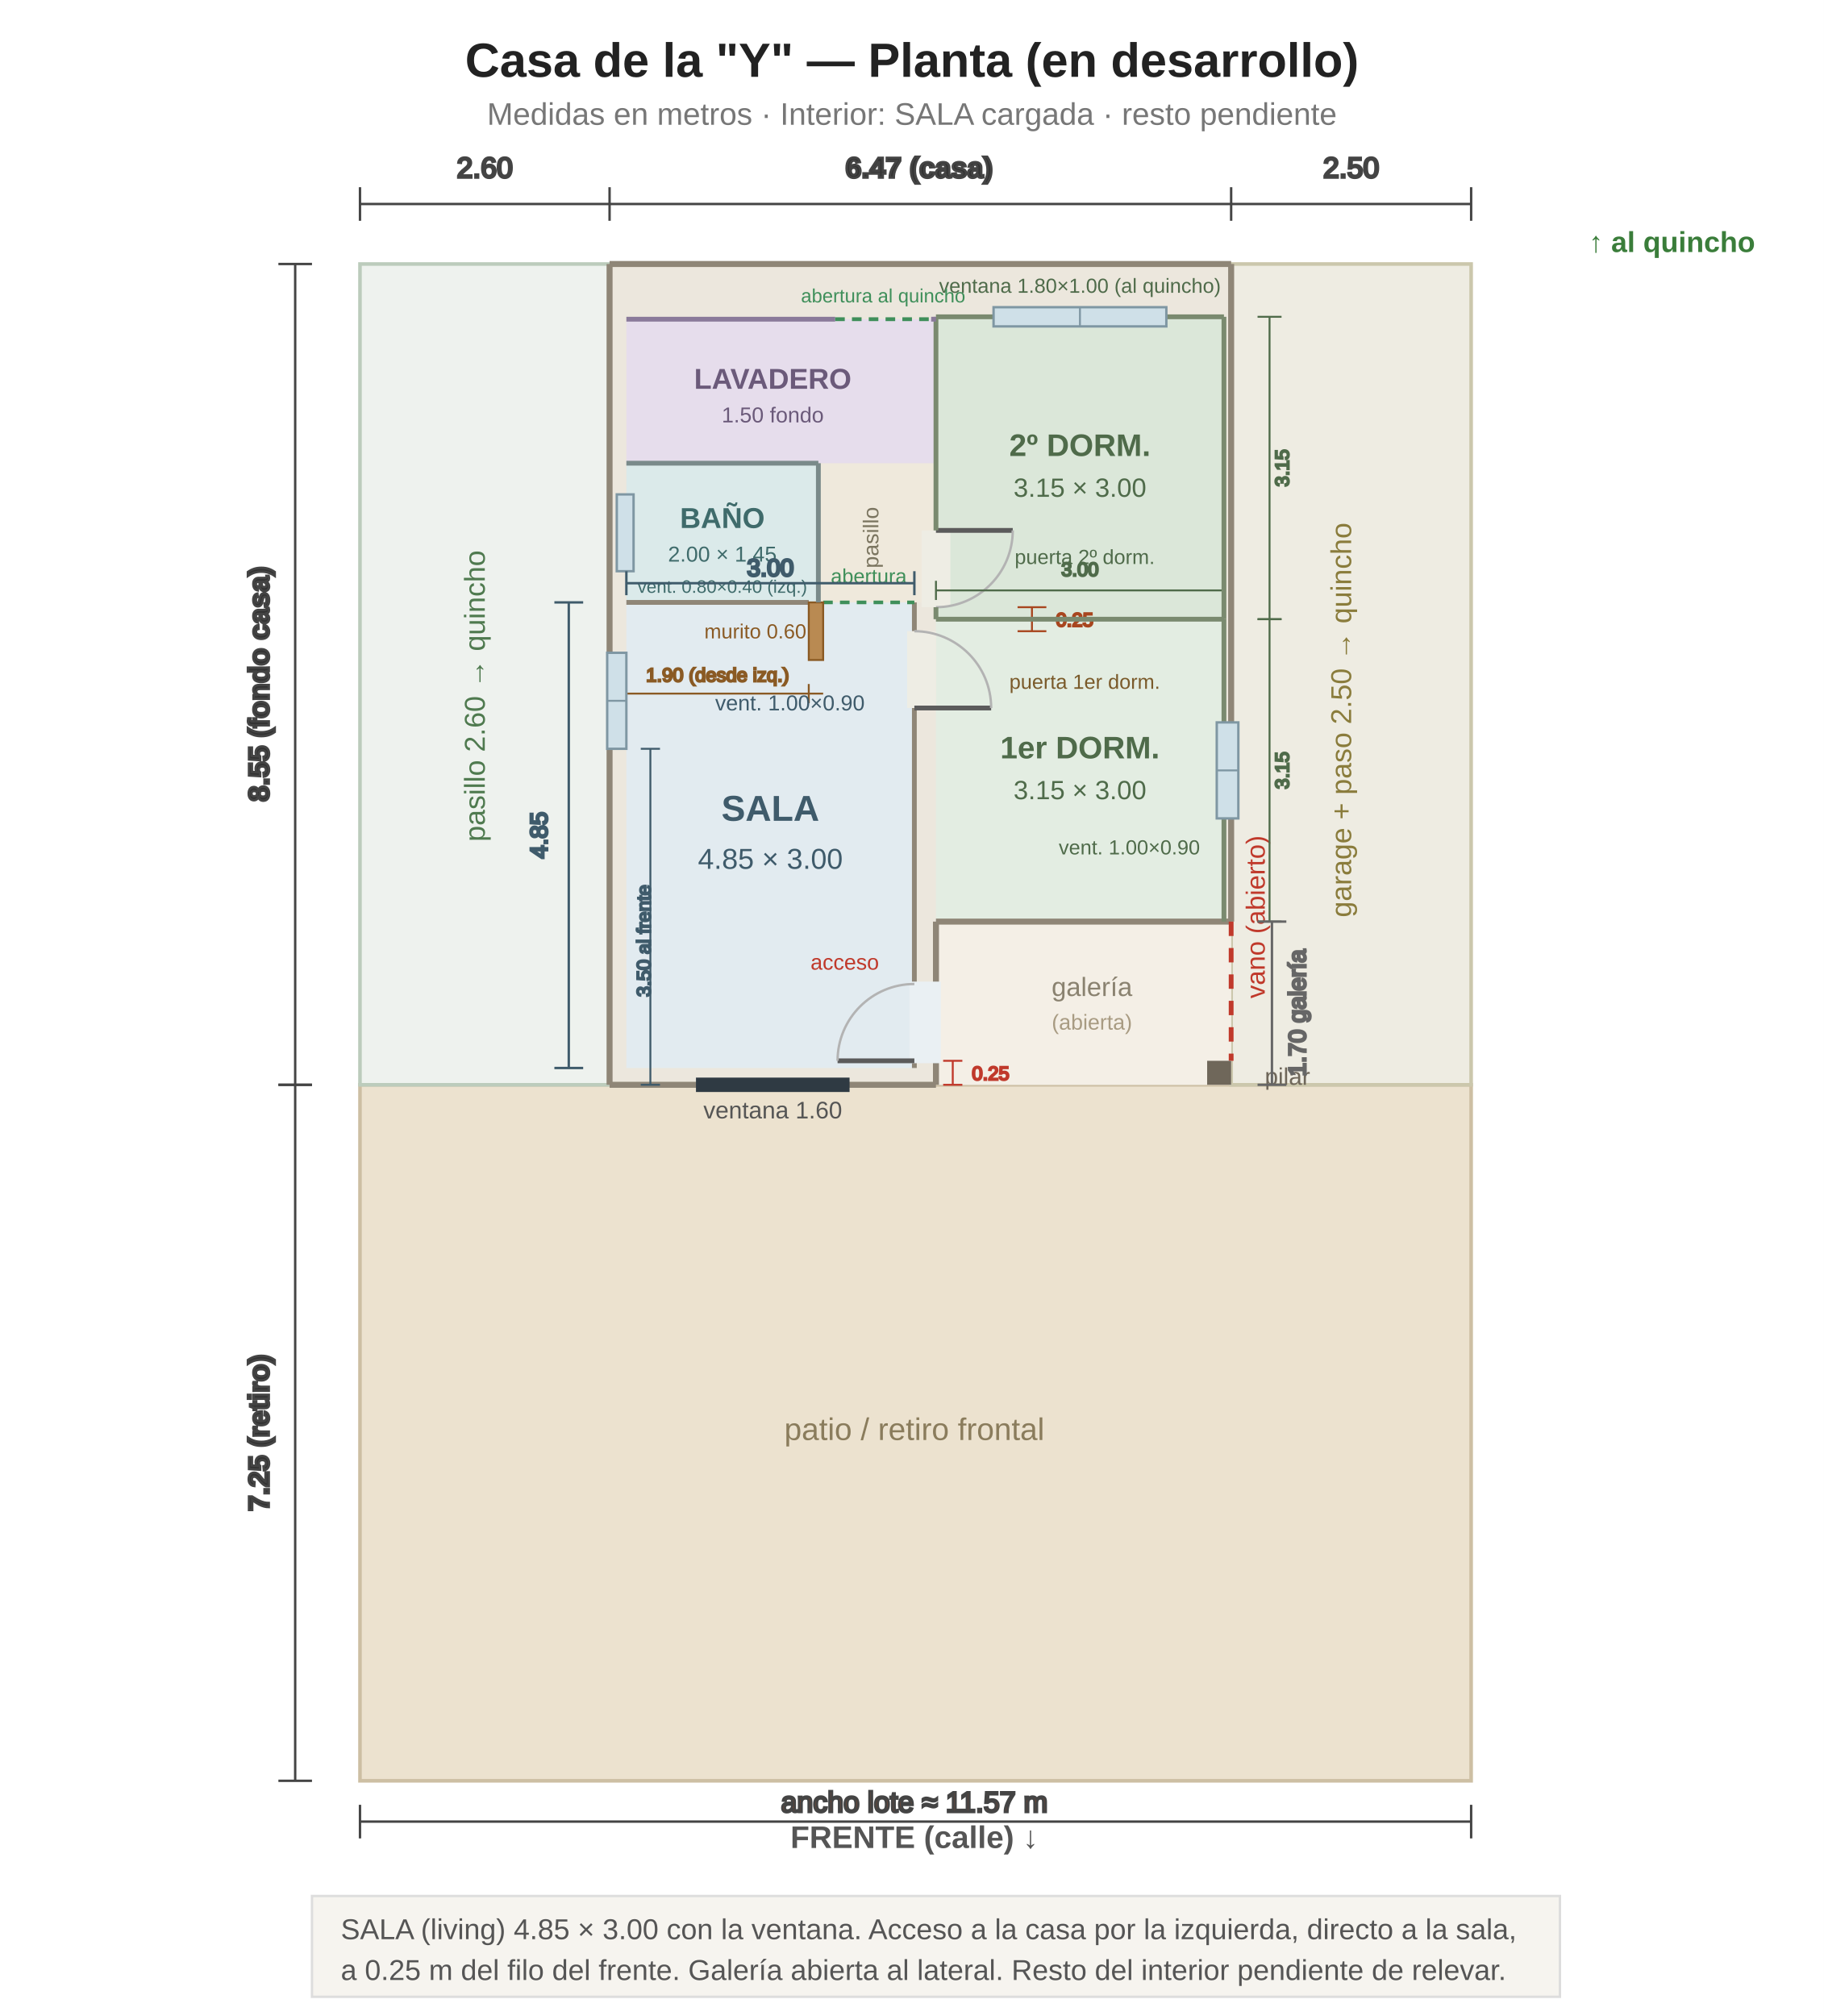
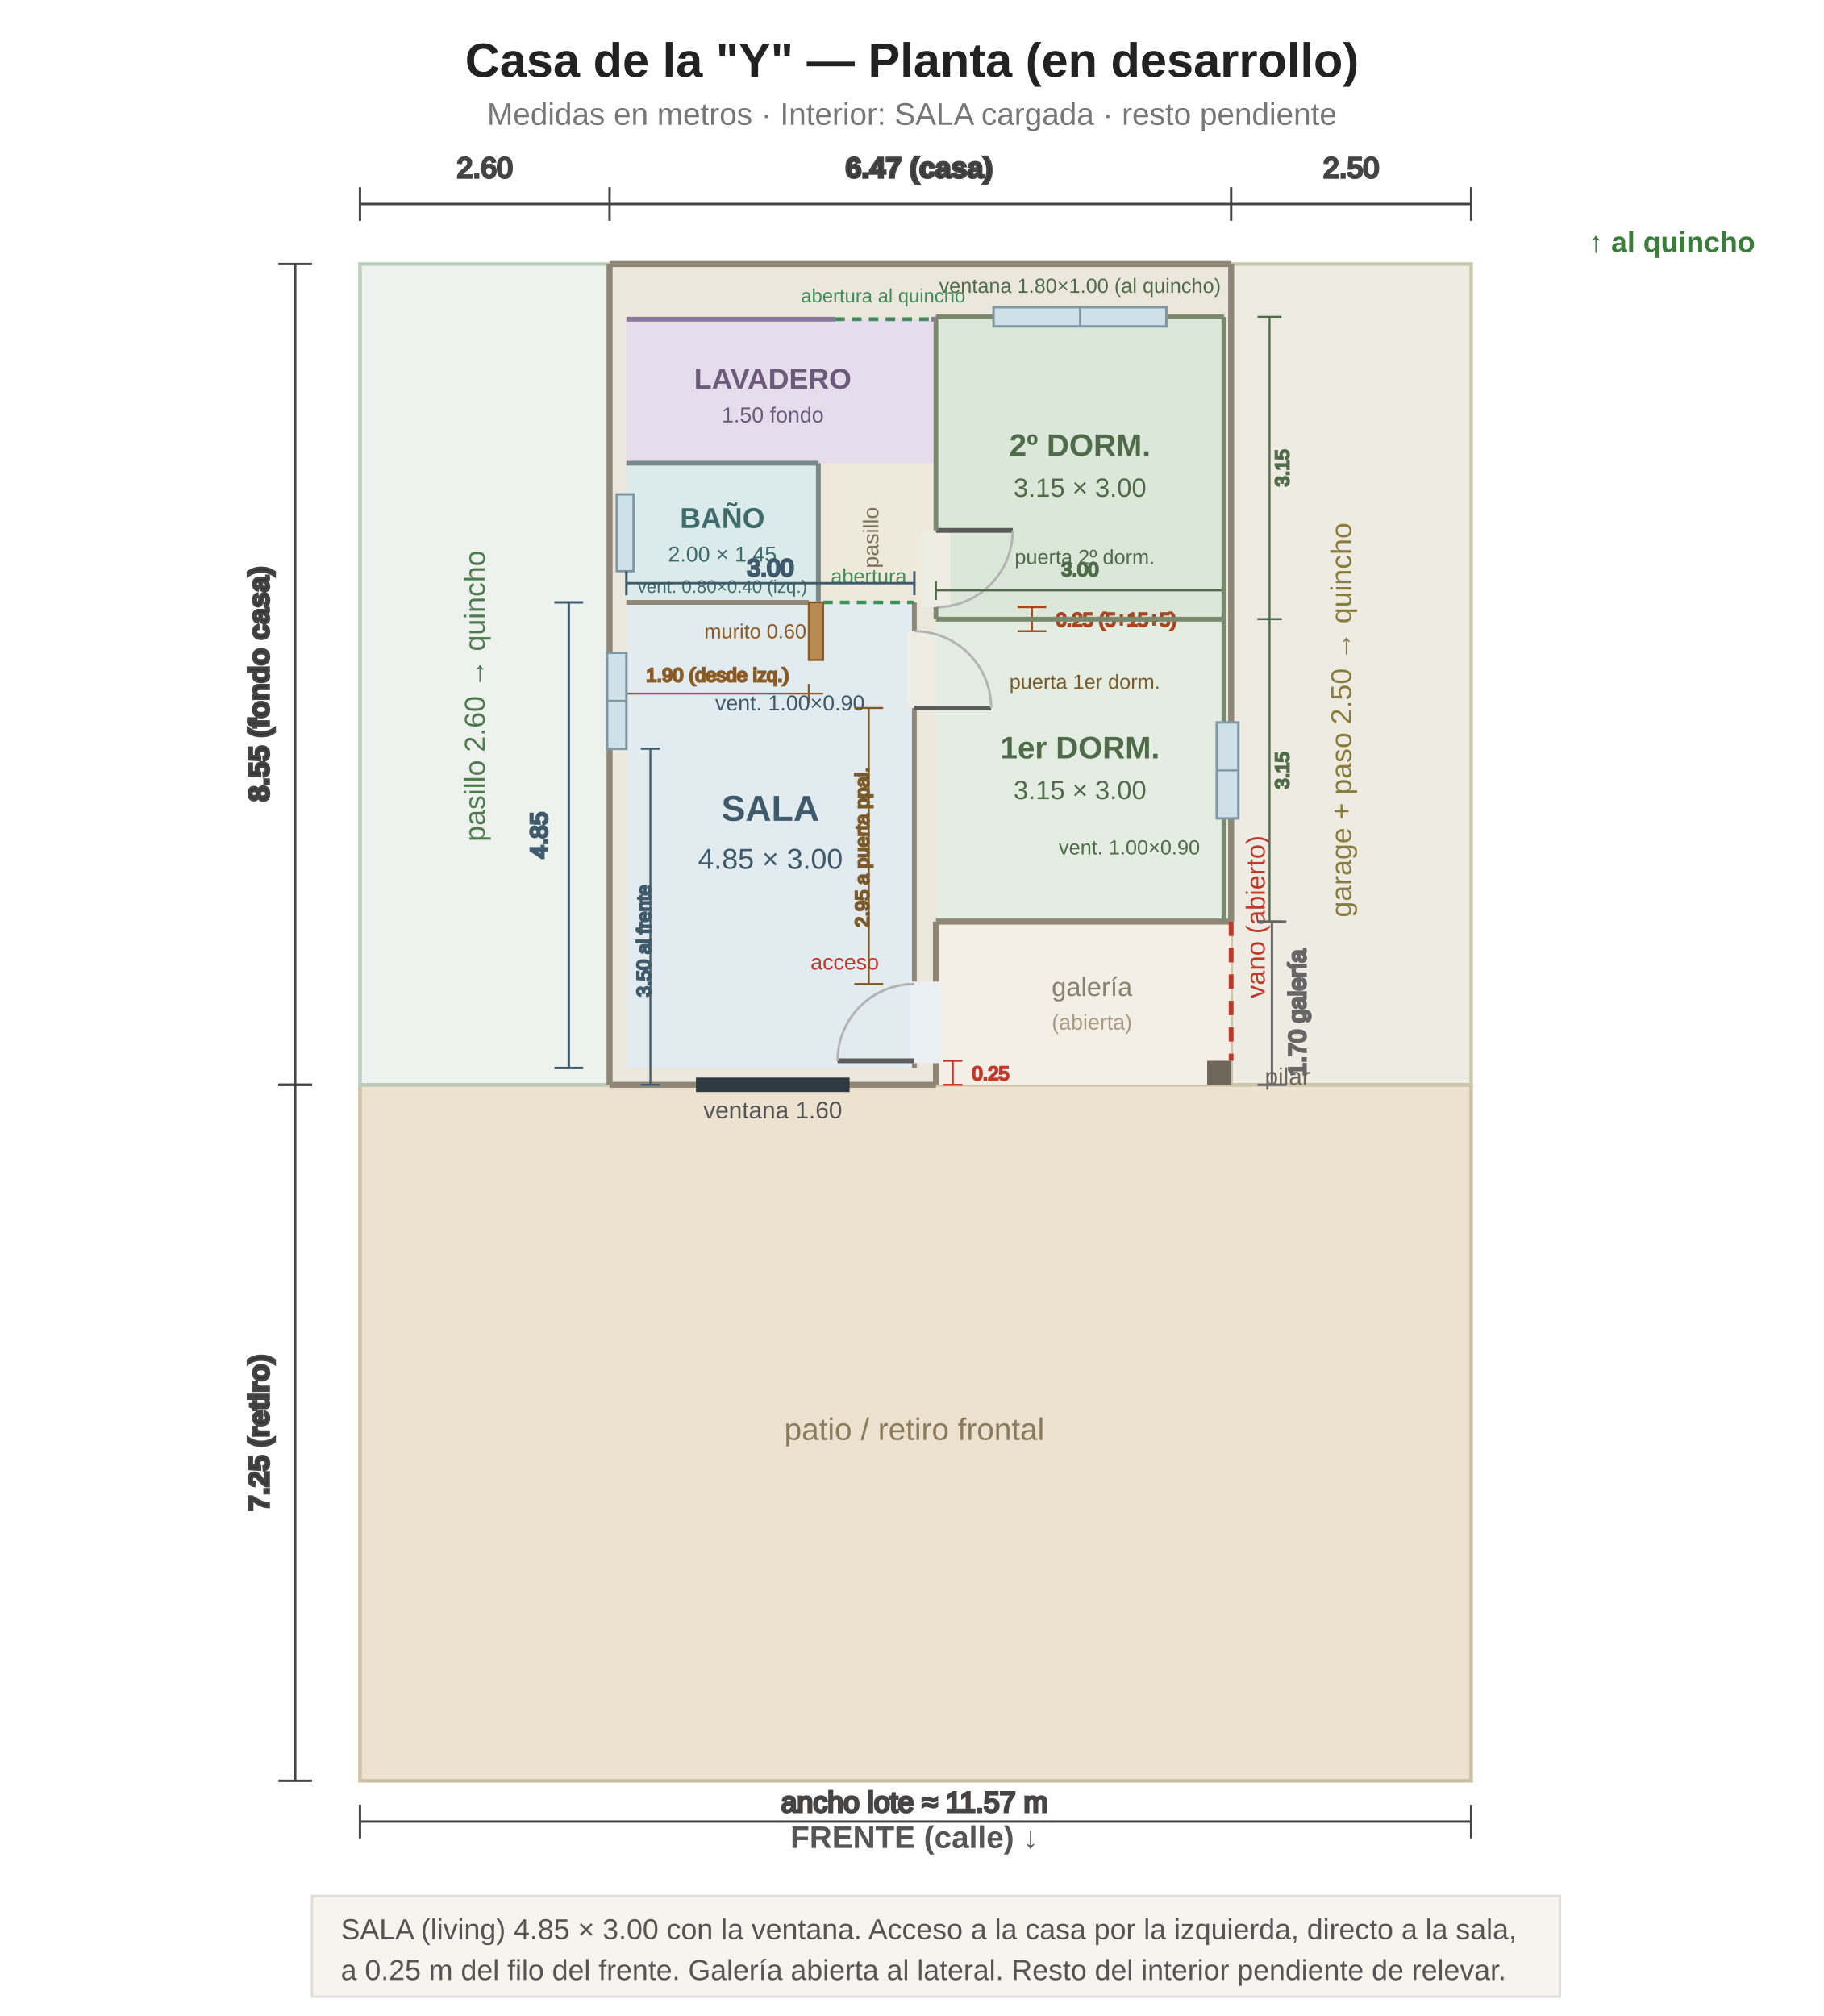
<svg xmlns="http://www.w3.org/2000/svg" viewBox="0 0 760 840" font-family="Arial, Helvetica, sans-serif">
  <rect x="0" y="0" width="760" height="840" fill="#ffffff" />
  <text x="380" y="32" text-anchor="middle" font-size="20" font-weight="bold" fill="#222">Casa de la "Y" — Planta (en desarrollo)</text>
  <text x="380" y="52" text-anchor="middle" font-size="13" fill="#777">Medidas en metros · Interior: SALA cargada · resto pendiente</text>
  <text x="662" y="105" font-size="12" fill="#3a7d3a" font-weight="bold">↑ al quincho</text>
  <rect x="150" y="452" width="463" height="290" fill="#ece2cf" stroke="#cdbfa3" stroke-width="1.5" />
  <text x="381" y="600" text-anchor="middle" font-size="13" fill="#8a7c5c">patio / retiro frontal</text>
  <rect x="150" y="110" width="104" height="342" fill="#eef2ee" stroke="#bcccbc" stroke-width="1.5" />
  <text x="202" y="290" text-anchor="middle" font-size="12" fill="#4f7a4f" transform="rotate(-90 202 290)">pasillo 2.60 → quincho</text>
  <rect x="513" y="110" width="100" height="342" fill="#eeece2" stroke="#cbc7ac" stroke-width="1.5" />
  <text x="563" y="300" text-anchor="middle" font-size="12" fill="#8a7c3c" transform="rotate(-90 563 300)">garage + paso 2.50 → quincho</text>
  <rect x="254" y="110" width="259" height="342" fill="#ece7dd" />
  <rect x="390" y="384" width="123" height="68" fill="#f4efe6" />
  <rect x="261" y="251" width="120" height="194" fill="#e2ebf0" />
  <rect x="390" y="258" width="120" height="126" fill="#e3ede2" />
  <rect x="390" y="132" width="120" height="126" fill="#dbe7d9" />
  <rect x="261" y="193" width="80" height="58" fill="#dbeaea" />
  <rect x="341" y="193" width="49" height="58" fill="#efe9dc" />
  <rect x="261" y="133" width="129" height="60" fill="#e6ddec" />
  <g stroke="#8f8677" stroke-width="2.5" fill="none">
    <line x1="254" y1="110" x2="254" y2="452" />
    <line x1="254" y1="110" x2="513" y2="110" />
    <line x1="513" y1="110" x2="513" y2="384" />
    <line x1="390" y1="384" x2="513" y2="384" />
    <line x1="390" y1="384" x2="390" y2="452" />
    <line x1="254" y1="452" x2="390" y2="452" />
  </g>
  <g stroke="#8f8677" stroke-width="2" fill="none">
    <line x1="381" y1="251" x2="381" y2="263" />
    <line x1="381" y1="295" x2="381" y2="445" />
    <line x1="261" y1="251" x2="337" y2="251" />
  </g>
  <line x1="513" y1="384" x2="513" y2="442" stroke="#c0392b" stroke-width="2" stroke-dasharray="6 5" />
  <text x="527" y="416" font-size="11" fill="#c0392b" transform="rotate(-90 527 416)">vano (abierto)</text>
  <rect x="503" y="442" width="10" height="10" fill="#6f675a" />
  <text x="527" y="452" font-size="10" fill="#6f675a">pilar</text>
  <rect x="290" y="449" width="64" height="6" fill="#2f3a43" />
  <text x="322" y="466" text-anchor="middle" font-size="10" fill="#555">ventana 1.60</text>
  <text x="321" y="342" text-anchor="middle" font-size="15" font-weight="bold" fill="#3f5b6b">SALA</text>
  <text x="321" y="362" text-anchor="middle" font-size="12" fill="#3f5b6b">4.85 × 3.00</text>
  <line x1="343" y1="251" x2="381" y2="251" stroke="#3f8f5a" stroke-width="1.5" stroke-dasharray="4 3" />
  <text x="362" y="243" text-anchor="middle" font-size="8.5" fill="#3f8f5a">abertura</text>
  <rect x="337" y="251" width="6" height="24" fill="#b98a52" stroke="#8a5a24" stroke-width="0.8" />
  <text x="336" y="266" text-anchor="end" font-size="8.5" fill="#8a5a24">murito 0.60</text>
  <g stroke="#8a5a24" stroke-width="0.8" fill="#8a5a24" font-size="8">
    <line x1="261" y1="289" x2="343" y2="289" />
    <line x1="261" y1="285" x2="261" y2="293" />
    <line x1="337" y1="285" x2="337" y2="293" />
    <text x="299" y="284" text-anchor="middle">1.90 (desde izq.)</text>
  </g>
  <rect x="253" y="272" width="8" height="40" fill="#cfe0e8" stroke="#7f97a3" stroke-width="1" />
  <line x1="253" y1="292" x2="261" y2="292" stroke="#7f97a3" stroke-width="0.8" />
  <text x="298" y="296" font-size="9" fill="#3f5b6b">vent. 1.00×0.90</text>
  <g stroke="#3f5b6b" stroke-width="0.8" fill="#3f5b6b" font-size="8">
    <line x1="271" y1="312" x2="271" y2="452" />
    <line x1="267" y1="312" x2="275" y2="312" />
    <line x1="267" y1="452" x2="275" y2="452" />
    <text x="271" y="392" text-anchor="middle" transform="rotate(-90 271 392)">3.50 al frente</text>
  </g>
  <text x="455" y="415" text-anchor="middle" font-size="11" fill="#8a8270">galería</text>
  <text x="455" y="429" text-anchor="middle" font-size="9" fill="#a89b82">(abierta)</text>
  <rect x="379" y="409" width="13" height="34" fill="#eaf0f3" />
  <line x1="381" y1="442" x2="349" y2="442" stroke="#5b5b5b" stroke-width="2" />
  <path d="M349,442 A 32 32 0 0 1 381,410" fill="none" stroke="#b3b3b3" stroke-width="1" />
  <text x="352" y="404" text-anchor="middle" font-size="9" fill="#c0392b">acceso</text>
  <g stroke="#c0392b" stroke-width="0.8" fill="#c0392b" font-size="8">
    <line x1="397" y1="442" x2="397" y2="452" />
    <line x1="393" y1="442" x2="401" y2="442" />
    <line x1="393" y1="452" x2="401" y2="452" />
    <text x="405" y="450" text-anchor="start">0.25</text>
  </g>
  <rect x="378" y="263" width="12" height="32" fill="#eeede4" />
  <line x1="381" y1="295" x2="413" y2="295" stroke="#5b5b5b" stroke-width="2" />
  <path d="M413,295 A 32 32 0 0 0 381,263" fill="none" stroke="#b3b3b3" stroke-width="1" />
  <text x="452" y="287" text-anchor="middle" font-size="8.5" fill="#7a5a2a">puerta 1er dorm.</text>
  <rect x="384" y="221" width="12" height="32" fill="#eeede4" />
  <line x1="390" y1="221" x2="422" y2="221" stroke="#5b5b5b" stroke-width="2" />
  <path d="M422,221 A 32 32 0 0 1 390,253" fill="none" stroke="#b3b3b3" stroke-width="1" />
  <text x="452" y="235" text-anchor="middle" font-size="8.5" fill="#4f6b4a">puerta 2º dorm.</text>
  <g stroke="#a8461f" stroke-width="0.8" fill="#a8461f" font-size="8">
    <line x1="424" y1="253" x2="436" y2="253" />
    <line x1="424" y1="263" x2="436" y2="263" />
    <line x1="430" y1="253" x2="430" y2="263" />
-     <text x="440" y="261" text-anchor="start">0.25</text>
+     <text x="440" y="261" text-anchor="start">0.25 (5+15+5)</text>
+   </g>
+   <g stroke="#7a5a2a" stroke-width="0.8" fill="#7a5a2a" font-size="8">
+     <line x1="356" y1="295" x2="368" y2="295" />
+     <line x1="356" y1="410" x2="368" y2="410" />
+     <line x1="362" y1="295" x2="362" y2="410" />
+     <text x="362" y="353" text-anchor="middle" transform="rotate(-90 362 353)">2.95 a puerta ppal.</text>
  </g>
  <g stroke="#7a8a6f" stroke-width="2" fill="none">
    <line x1="390" y1="258" x2="510" y2="258" />
    <line x1="510" y1="258" x2="510" y2="384" />
  </g>
  <rect x="507" y="301" width="9" height="40" fill="#cfe0e8" stroke="#7f97a3" stroke-width="1" />
  <line x1="507" y1="321" x2="516" y2="321" stroke="#7f97a3" stroke-width="0.8" />
  <text x="500" y="356" text-anchor="end" font-size="8.5" fill="#4f6b4a">vent. 1.00×0.90</text>
  <text x="450" y="316" text-anchor="middle" font-size="13" font-weight="bold" fill="#4f6b4a">1er DORM.</text>
  <text x="450" y="333" text-anchor="middle" font-size="11" fill="#4f6b4a">3.15 × 3.00</text>
  <g stroke="#4f6b4a" stroke-width="0.8" fill="#4f6b4a" font-size="8">
    <line x1="524" y1="258" x2="534" y2="258" />
    <line x1="524" y1="384" x2="534" y2="384" />
    <line x1="529" y1="258" x2="529" y2="384" />
    <text x="537" y="321" text-anchor="middle" transform="rotate(-90 537 321)">3.15</text>
    <line x1="390" y1="250" x2="390" y2="242" />
    <line x1="510" y1="250" x2="510" y2="242" />
    <line x1="390" y1="246" x2="510" y2="246" />
    <text x="450" y="240" text-anchor="middle">3.00</text>
  </g>
  <g stroke="#7a8a6f" stroke-width="2" fill="none">
    <line x1="390" y1="132" x2="510" y2="132" />
    <line x1="390" y1="132" x2="390" y2="221" />
    <line x1="390" y1="253" x2="390" y2="258" />
    <line x1="510" y1="132" x2="510" y2="258" />
  </g>
  <rect x="414" y="128" width="72" height="8" fill="#cfe0e8" stroke="#7f97a3" stroke-width="1" />
  <line x1="450" y1="128" x2="450" y2="136" stroke="#7f97a3" stroke-width="0.8" />
  <text x="450" y="122" text-anchor="middle" font-size="8.5" fill="#4f6b4a">ventana 1.80×1.00 (al quincho)</text>
  <text x="450" y="190" text-anchor="middle" font-size="13" font-weight="bold" fill="#4f6b4a">2º DORM.</text>
  <text x="450" y="207" text-anchor="middle" font-size="11" fill="#4f6b4a">3.15 × 3.00</text>
  <g stroke="#4f6b4a" stroke-width="0.8" fill="#4f6b4a" font-size="8">
    <line x1="524" y1="132" x2="534" y2="132" />
    <line x1="524" y1="258" x2="534" y2="258" />
    <line x1="529" y1="132" x2="529" y2="258" />
    <text x="537" y="195" text-anchor="middle" transform="rotate(-90 537 195)">3.15</text>
  </g>
  <g stroke="#7a8a8a" stroke-width="2" fill="none">
    <line x1="261" y1="193" x2="341" y2="193" />
    <line x1="341" y1="193" x2="341" y2="251" />
  </g>
  <rect x="257" y="206" width="7" height="32" fill="#cfe0e8" stroke="#7f97a3" stroke-width="1" />
  <text x="301" y="220" text-anchor="middle" font-size="12" font-weight="bold" fill="#3f6b6b">BAÑO</text>
  <text x="301" y="234" text-anchor="middle" font-size="9" fill="#3f6b6b">2.00 × 1.45</text>
  <text x="301" y="247" text-anchor="middle" font-size="7.5" fill="#3f6b6b">vent. 0.80×0.40 (izq.)</text>
  <text x="366" y="224" text-anchor="middle" font-size="9" fill="#7a745f" transform="rotate(-90 366 224)">pasillo</text>
  <g stroke="#8a7a9a" stroke-width="2" fill="none">
    <line x1="261" y1="133" x2="348" y2="133" />
    <line x1="388" y1="133" x2="390" y2="133" />
  </g>
  <line x1="348" y1="133" x2="388" y2="133" stroke="#3f8f5a" stroke-width="1.6" stroke-dasharray="4 3" />
  <text x="368" y="126" text-anchor="middle" font-size="8" fill="#3f8f5a">abertura al quincho</text>
  <text x="322" y="162" text-anchor="middle" font-size="12" font-weight="bold" fill="#6b5a7a">LAVADERO</text>
  <text x="322" y="176" text-anchor="middle" font-size="9" fill="#6b5a7a">1.50 fondo</text>
  <text x="381" y="770" text-anchor="middle" font-size="13" fill="#555" font-weight="bold">FRENTE (calle) ↓</text>
  <g stroke="#444" stroke-width="1" fill="#333" font-size="12">
    <line x1="150" y1="92" x2="150" y2="78" />
    <line x1="254" y1="92" x2="254" y2="78" />
    <line x1="513" y1="92" x2="513" y2="78" />
    <line x1="613" y1="92" x2="613" y2="78" />
    <line x1="150" y1="85" x2="254" y2="85" />
    <line x1="254" y1="85" x2="513" y2="85" />
    <line x1="513" y1="85" x2="613" y2="85" />
    <text x="202" y="74" text-anchor="middle">2.60</text>
    <text x="383" y="74" text-anchor="middle" font-weight="bold">6.47 (casa)</text>
    <text x="563" y="74" text-anchor="middle">2.50</text>
  </g>
  <g stroke="#444" stroke-width="1" fill="#333" font-size="12">
    <line x1="130" y1="110" x2="116" y2="110" />
    <line x1="130" y1="452" x2="116" y2="452" />
    <line x1="123" y1="110" x2="123" y2="452" />
    <text x="112" y="285" text-anchor="middle" font-weight="bold" transform="rotate(-90 112 285)">8.55 (fondo casa)</text>
    <line x1="130" y1="452" x2="116" y2="452" />
    <line x1="130" y1="742" x2="116" y2="742" />
    <line x1="123" y1="452" x2="123" y2="742" />
    <text x="112" y="597" text-anchor="middle" font-weight="bold" transform="rotate(-90 112 597)">7.25 (retiro)</text>
  </g>
  <g stroke="#3f5b6b" stroke-width="1" fill="#3f5b6b" font-size="10">
    <line x1="243" y1="251" x2="231" y2="251" />
    <line x1="243" y1="445" x2="231" y2="445" />
    <line x1="237" y1="251" x2="237" y2="445" />
    <text x="228" y="348" text-anchor="middle" transform="rotate(-90 228 348)">4.85</text>
  </g>
  <g stroke="#3f5b6b" stroke-width="1" fill="#3f5b6b" font-size="10">
    <line x1="261" y1="238" x2="261" y2="248" />
    <line x1="381" y1="238" x2="381" y2="248" />
    <line x1="261" y1="243" x2="381" y2="243" />
    <text x="321" y="240" text-anchor="middle">3.00</text>
  </g>
  <g stroke="#666" stroke-width="1" fill="#666" font-size="10">
    <line x1="524" y1="384" x2="536" y2="384" />
    <line x1="524" y1="452" x2="536" y2="452" />
    <line x1="530" y1="384" x2="530" y2="452" />
    <text x="544" y="422" text-anchor="middle" transform="rotate(-90 544 422)">1.70 galería</text>
  </g>
  <g stroke="#444" stroke-width="1" fill="#333" font-size="12">
    <line x1="150" y1="752" x2="150" y2="766" />
    <line x1="613" y1="752" x2="613" y2="766" />
    <line x1="150" y1="759" x2="613" y2="759" />
    <text x="381" y="755" text-anchor="middle" fill="#a8461f">ancho lote ≈ 11.57 m</text>
  </g>
  <g font-size="12" fill="#555">
    <rect x="130" y="790" width="520" height="42" fill="#f6f4ef" stroke="#ddd" />
    <text x="142" y="808">SALA (living) 4.85 × 3.00 con la ventana. Acceso a la casa por la izquierda, directo a la sala,</text>
    <text x="142" y="825">a 0.25 m del filo del frente. Galería abierta al lateral. Resto del interior pendiente de relevar.</text>
  </g>
</svg>
